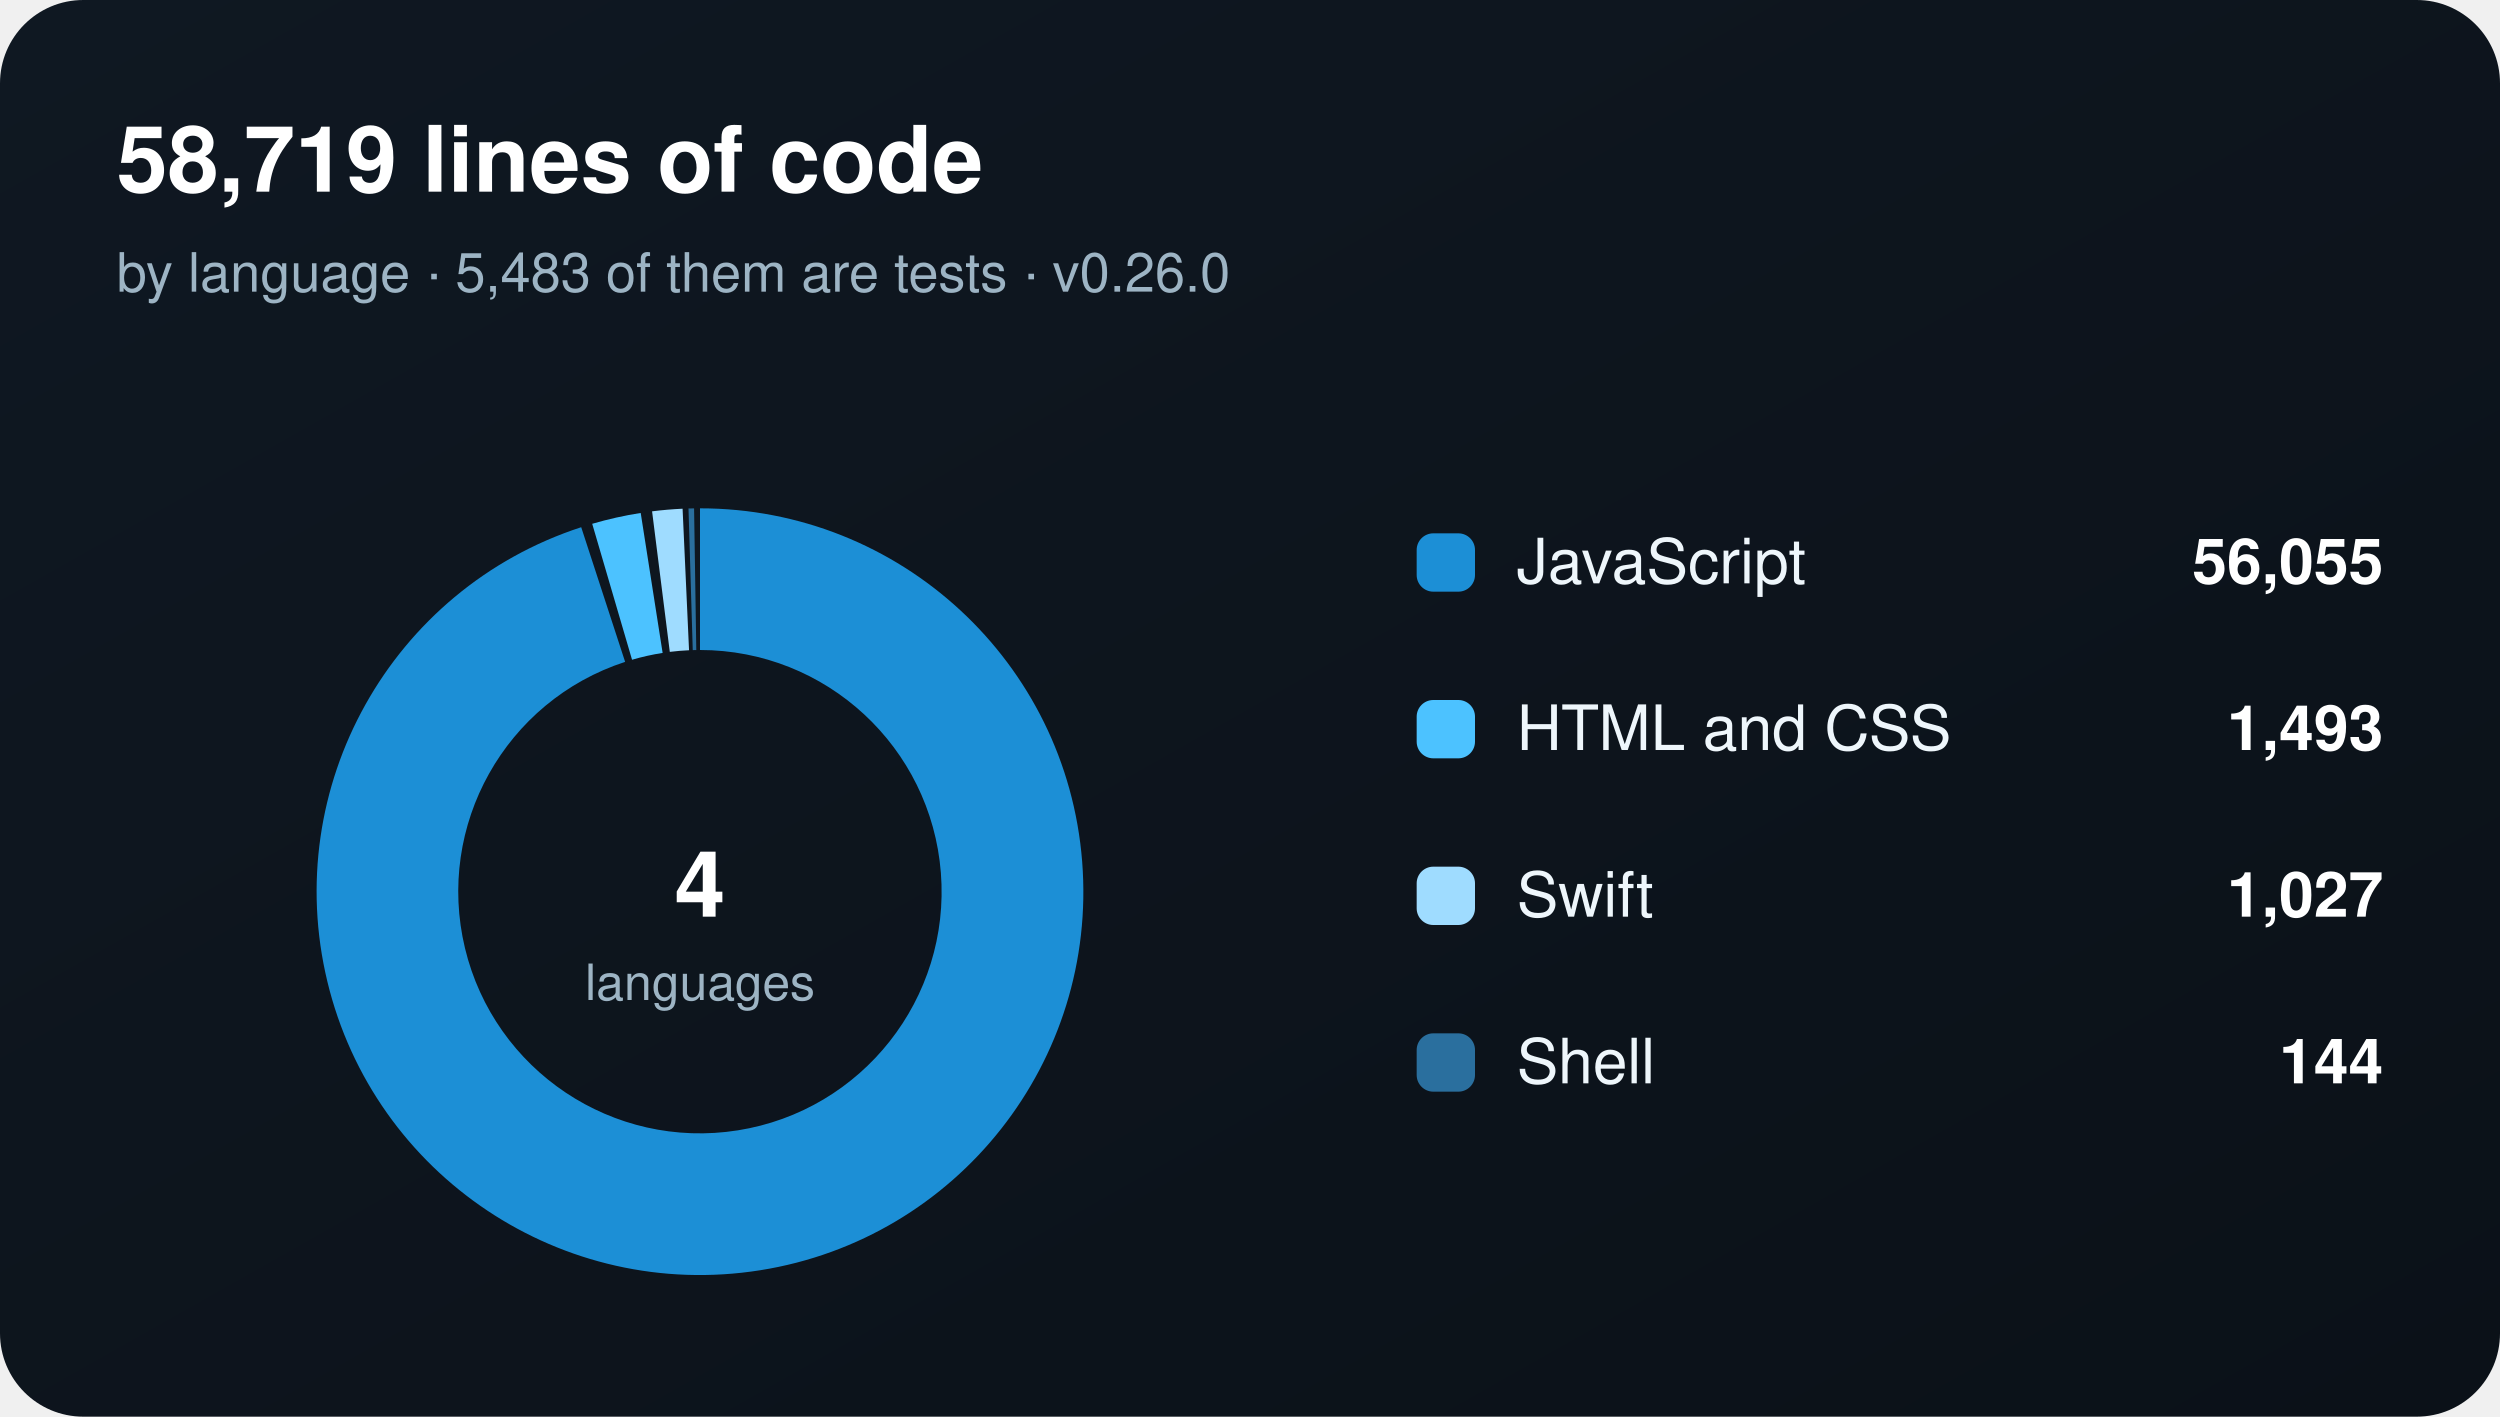
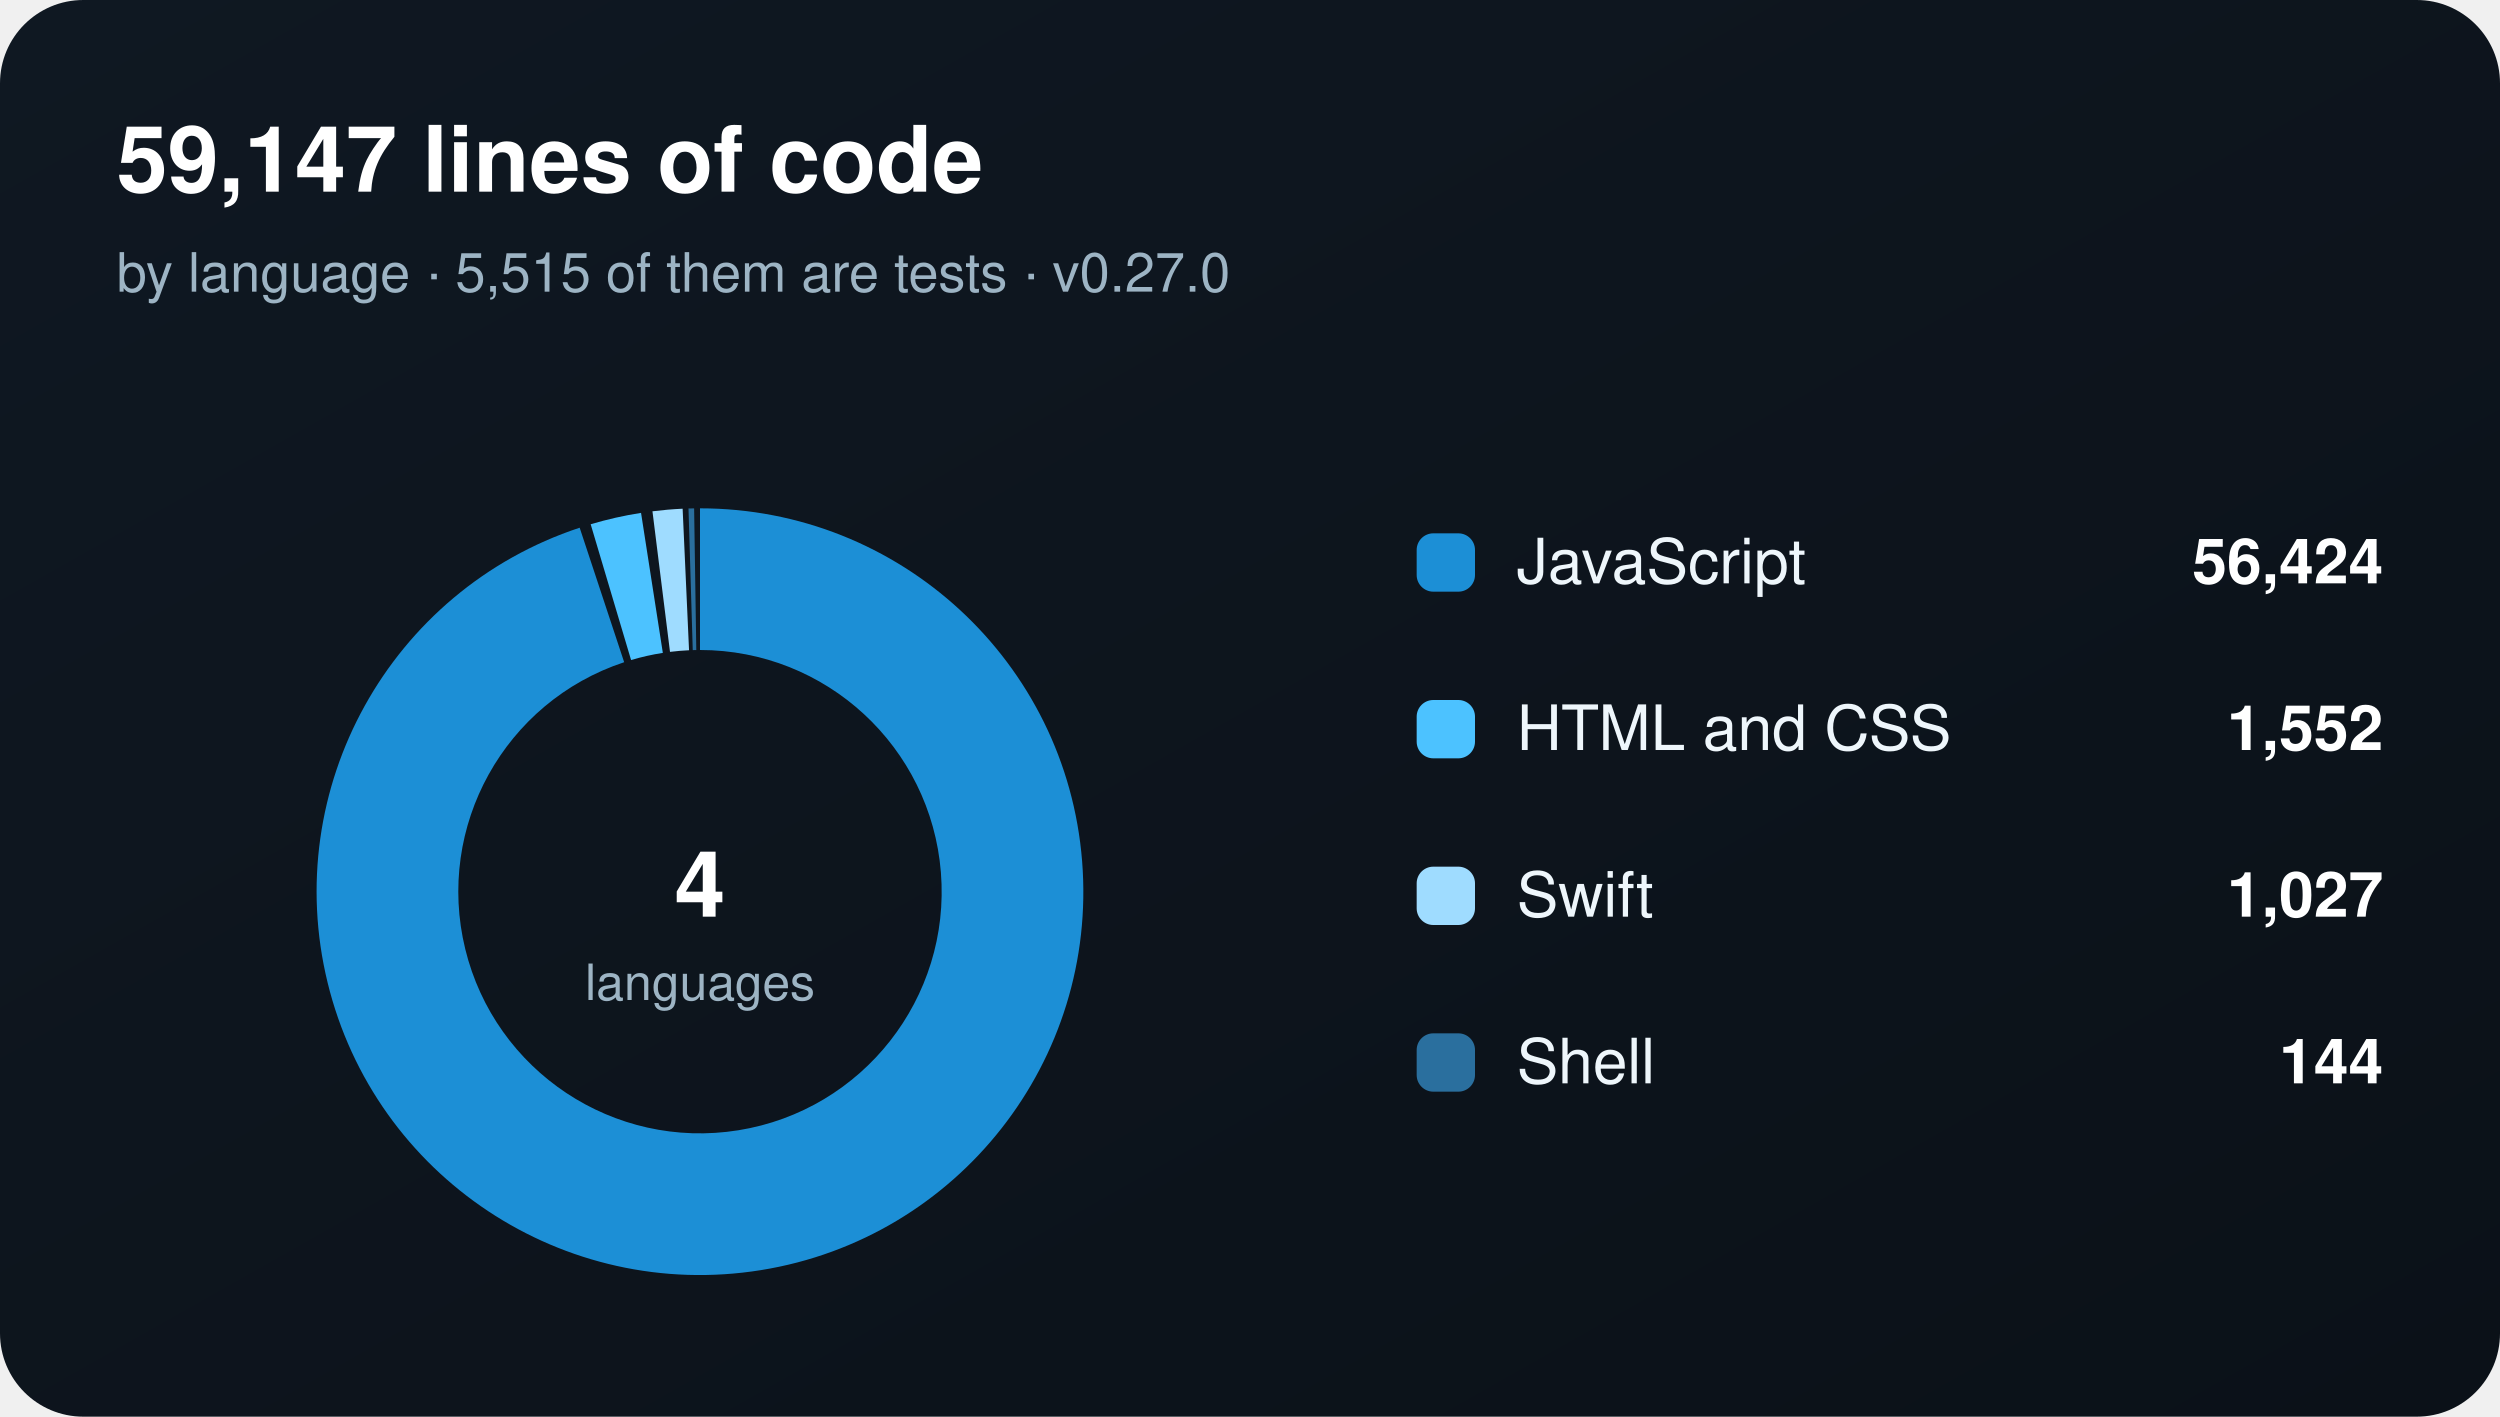
- <svg xmlns="http://www.w3.org/2000/svg" viewBox="0 0 600 340" width="600" height="340" role="img" aria-label="Donut chart: 58719 lines of code by language">
+ <svg xmlns="http://www.w3.org/2000/svg" viewBox="0 0 600 340" width="600" height="340" role="img" aria-label="Donut chart: 59147 lines of code by language">
  <defs>
    <linearGradient id="card" x1="0" y1="0" x2="1" y2="1">
      <stop offset="0" stop-color="#0f1822" />
      <stop offset="1" stop-color="#0b1118" />
    </linearGradient>
  </defs>
  <g font-family="-apple-system, BlinkMacSystemFont, 'SF Pro Text', 'Segoe UI', Helvetica, Arial, sans-serif">
    <rect width="600" height="340" rx="20" fill="url(#card)" />
-     <text x="28" y="46" fill="#fff" font-size="22" font-weight="700">58,719 lines of code</text>
-     <text x="28" y="70" fill="#9db4c4" font-size="13">by language · 5,483 of them are tests · v0.26.0</text>
-     <path d="M168.00 122.00 A92 92 0 1 1 139.49 126.53 L150.03 158.85 A58 58 0 1 0 168.00 156.00Z" fill="#1c8fd6" />
-     <path d="M142.13 125.71 A92 92 0 0 1 153.77 123.11 L159.03 156.70 A58 58 0 0 0 151.69 158.34Z" fill="#4cc2ff" />
-     <path d="M156.50 122.72 A92 92 0 0 1 163.82 122.09 L165.37 156.06 A58 58 0 0 0 160.75 156.45Z" fill="#9fdcff" />
-     <path d="M166.58 122.01 A92 92 0 0 1 165.24 122.04 L166.26 156.03 A58 58 0 0 0 167.11 156.01Z" fill="#2a6f9e" />
+     <text x="28" y="46" fill="#fff" font-size="22" font-weight="700">59,147 lines of code</text>
+     <text x="28" y="70" fill="#9db4c4" font-size="13">by language · 5,515 of them are tests · v0.27.0</text>
+     <path d="M168.00 122.00 A92 92 0 1 1 139.12 126.65 L149.80 158.93 A58 58 0 1 0 168.00 156.00Z" fill="#1c8fd6" />
+     <path d="M141.76 125.82 A92 92 0 0 1 153.85 123.09 L159.08 156.69 A58 58 0 0 0 151.46 158.41Z" fill="#4cc2ff" />
+     <path d="M156.59 122.71 A92 92 0 0 1 163.83 122.09 L165.37 156.06 A58 58 0 0 0 160.80 156.45Z" fill="#9fdcff" />
+     <path d="M166.59 122.01 A92 92 0 0 1 165.24 122.04 L166.26 156.03 A58 58 0 0 0 167.11 156.01Z" fill="#2a6f9e" />
    <text x="168" y="220" fill="#fff" font-size="22" font-weight="700" text-anchor="middle">4</text>
    <text x="168" y="240" fill="#9db4c4" font-size="12" text-anchor="middle">languages</text>
    <rect x="340" y="128" width="14" height="14" rx="4" fill="#1c8fd6" />
    <text x="364" y="140" fill="#eef6fb" font-size="15">JavaScript</text>
-     <text x="572" y="140" fill="#fff" font-size="15" font-weight="700" text-anchor="end">56,055</text>
+     <text x="572" y="140" fill="#fff" font-size="15" font-weight="700" text-anchor="end">56,424</text>
    <rect x="340" y="168" width="14" height="14" rx="4" fill="#4cc2ff" />
    <text x="364" y="180" fill="#eef6fb" font-size="15">HTML and CSS</text>
-     <text x="572" y="180" fill="#fff" font-size="15" font-weight="700" text-anchor="end">1,493</text>
+     <text x="572" y="180" fill="#fff" font-size="15" font-weight="700" text-anchor="end">1,552</text>
    <rect x="340" y="208" width="14" height="14" rx="4" fill="#9fdcff" />
    <text x="364" y="220" fill="#eef6fb" font-size="15">Swift</text>
    <text x="572" y="220" fill="#fff" font-size="15" font-weight="700" text-anchor="end">1,027</text>
    <rect x="340" y="248" width="14" height="14" rx="4" fill="#2a6f9e" />
    <text x="364" y="260" fill="#eef6fb" font-size="15">Shell</text>
    <text x="572" y="260" fill="#fff" font-size="15" font-weight="700" text-anchor="end">144</text>
  </g>
</svg>
